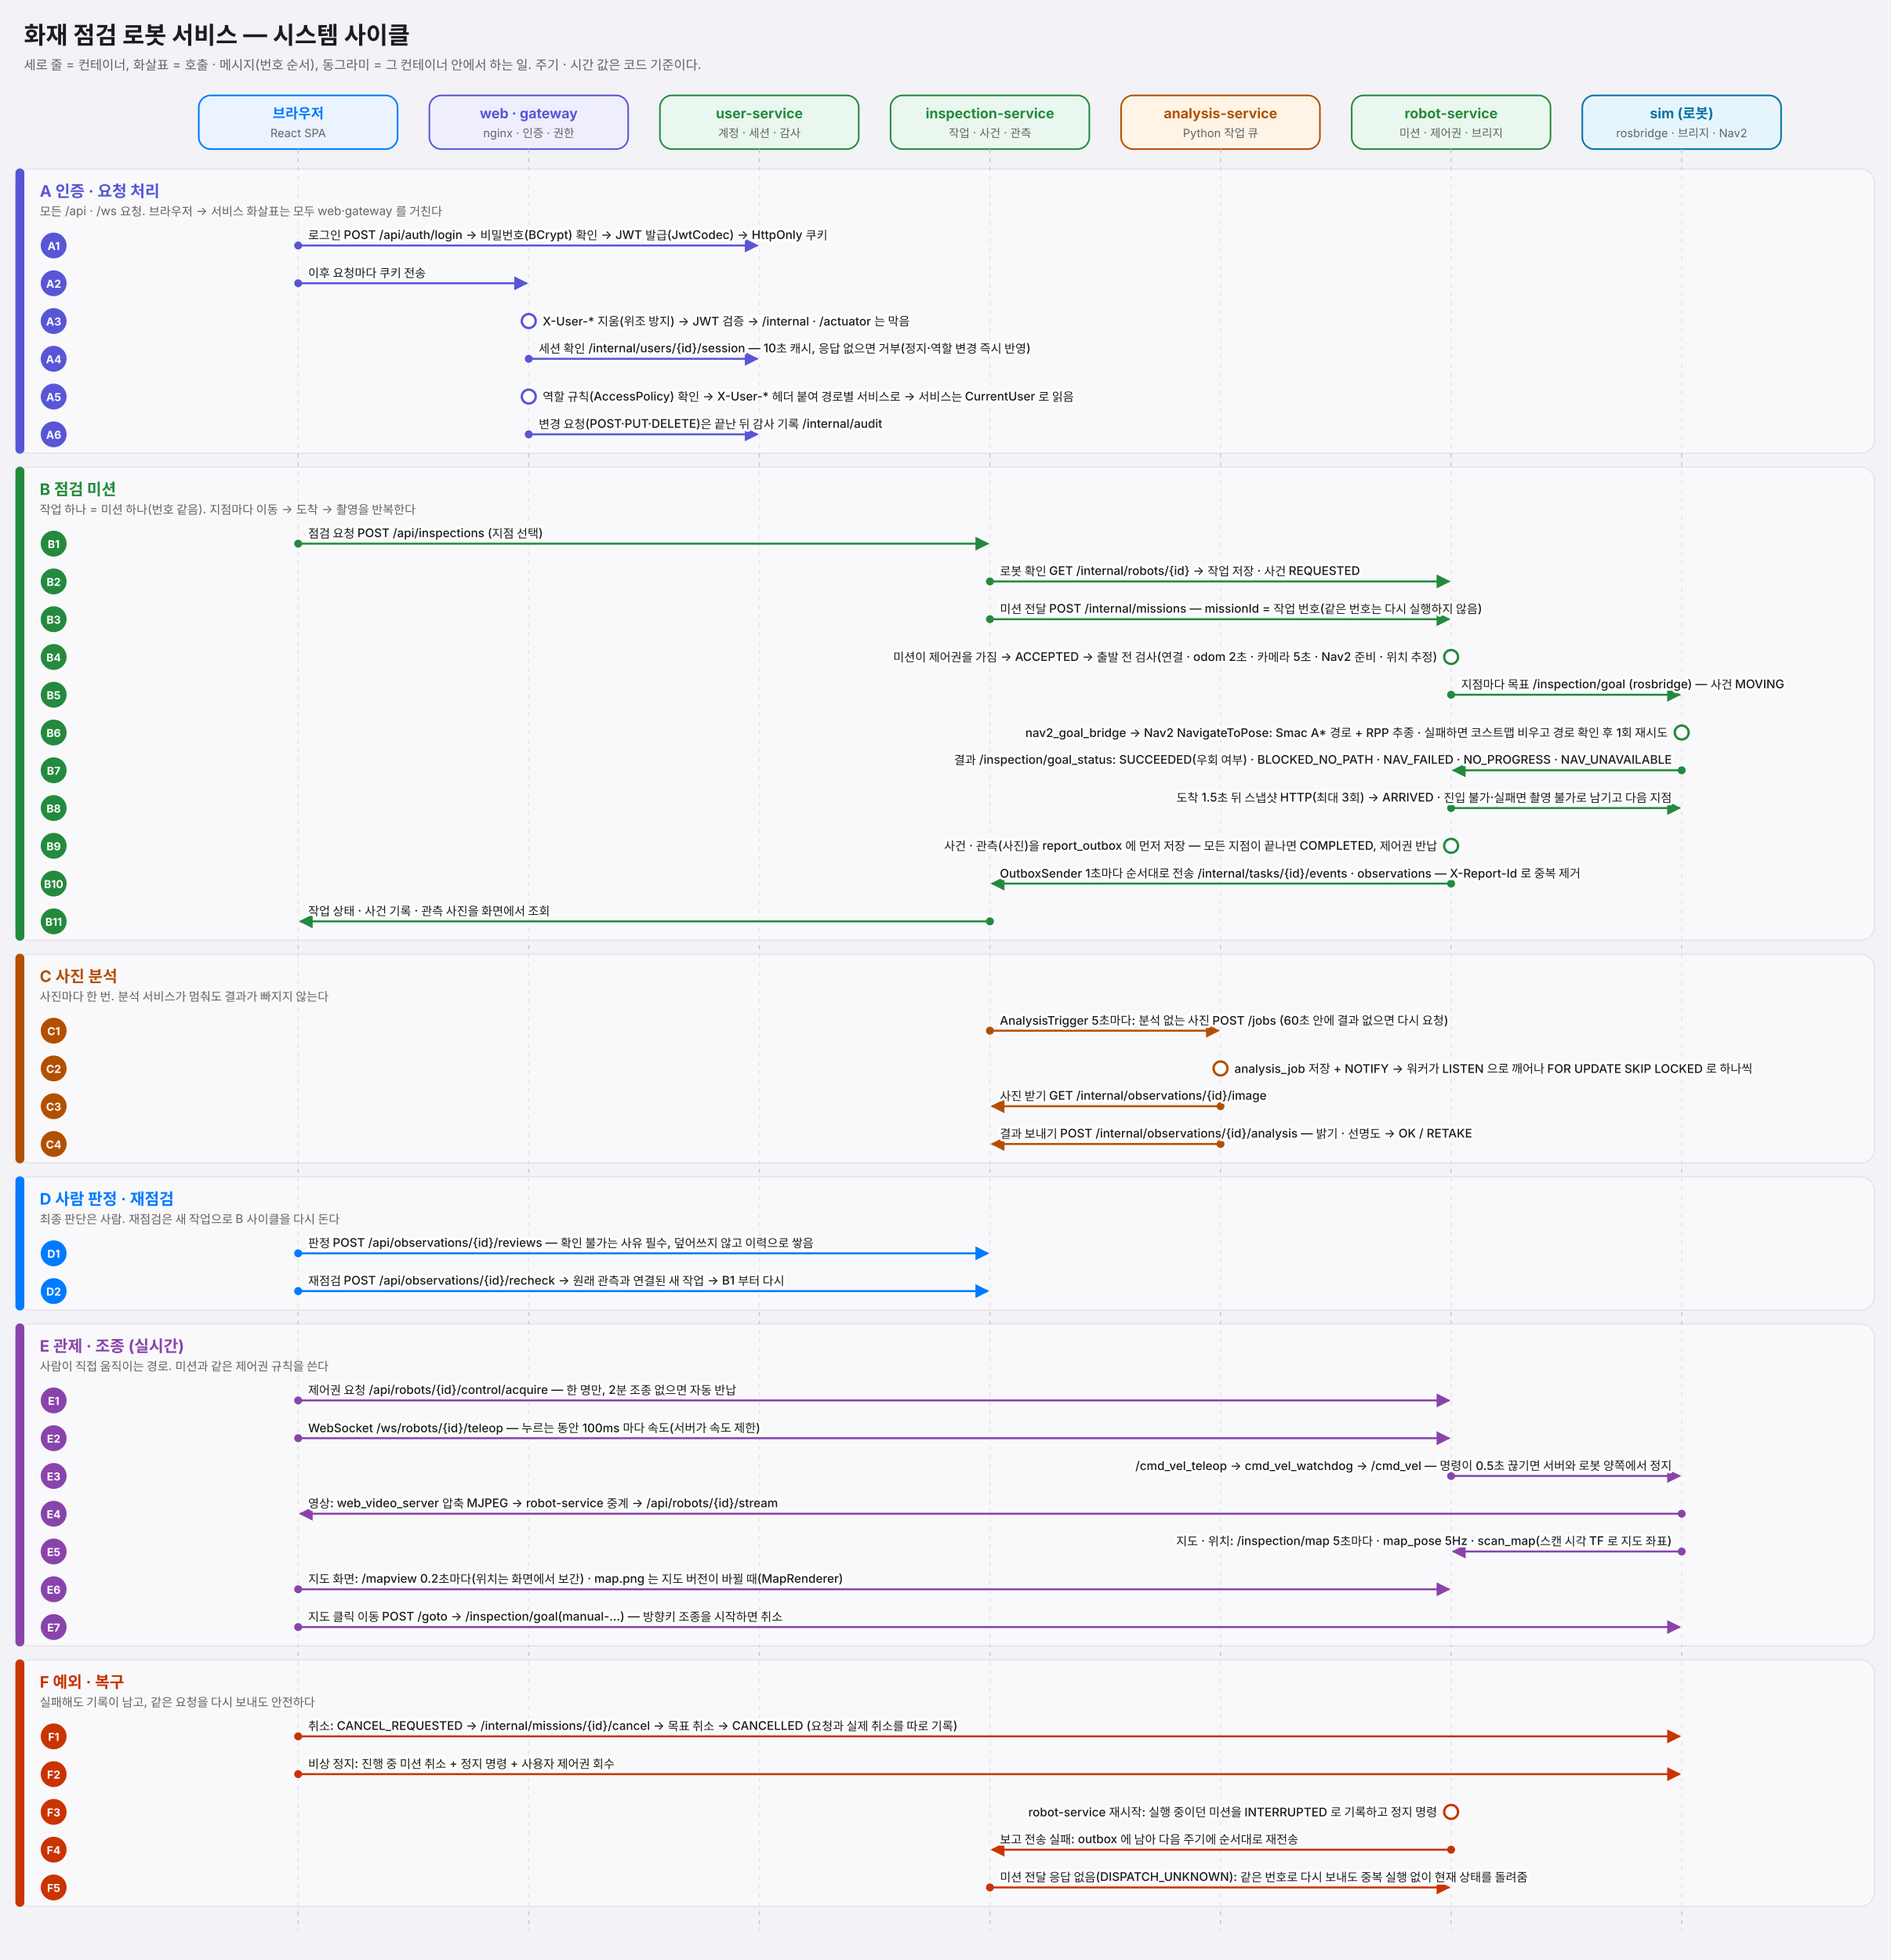
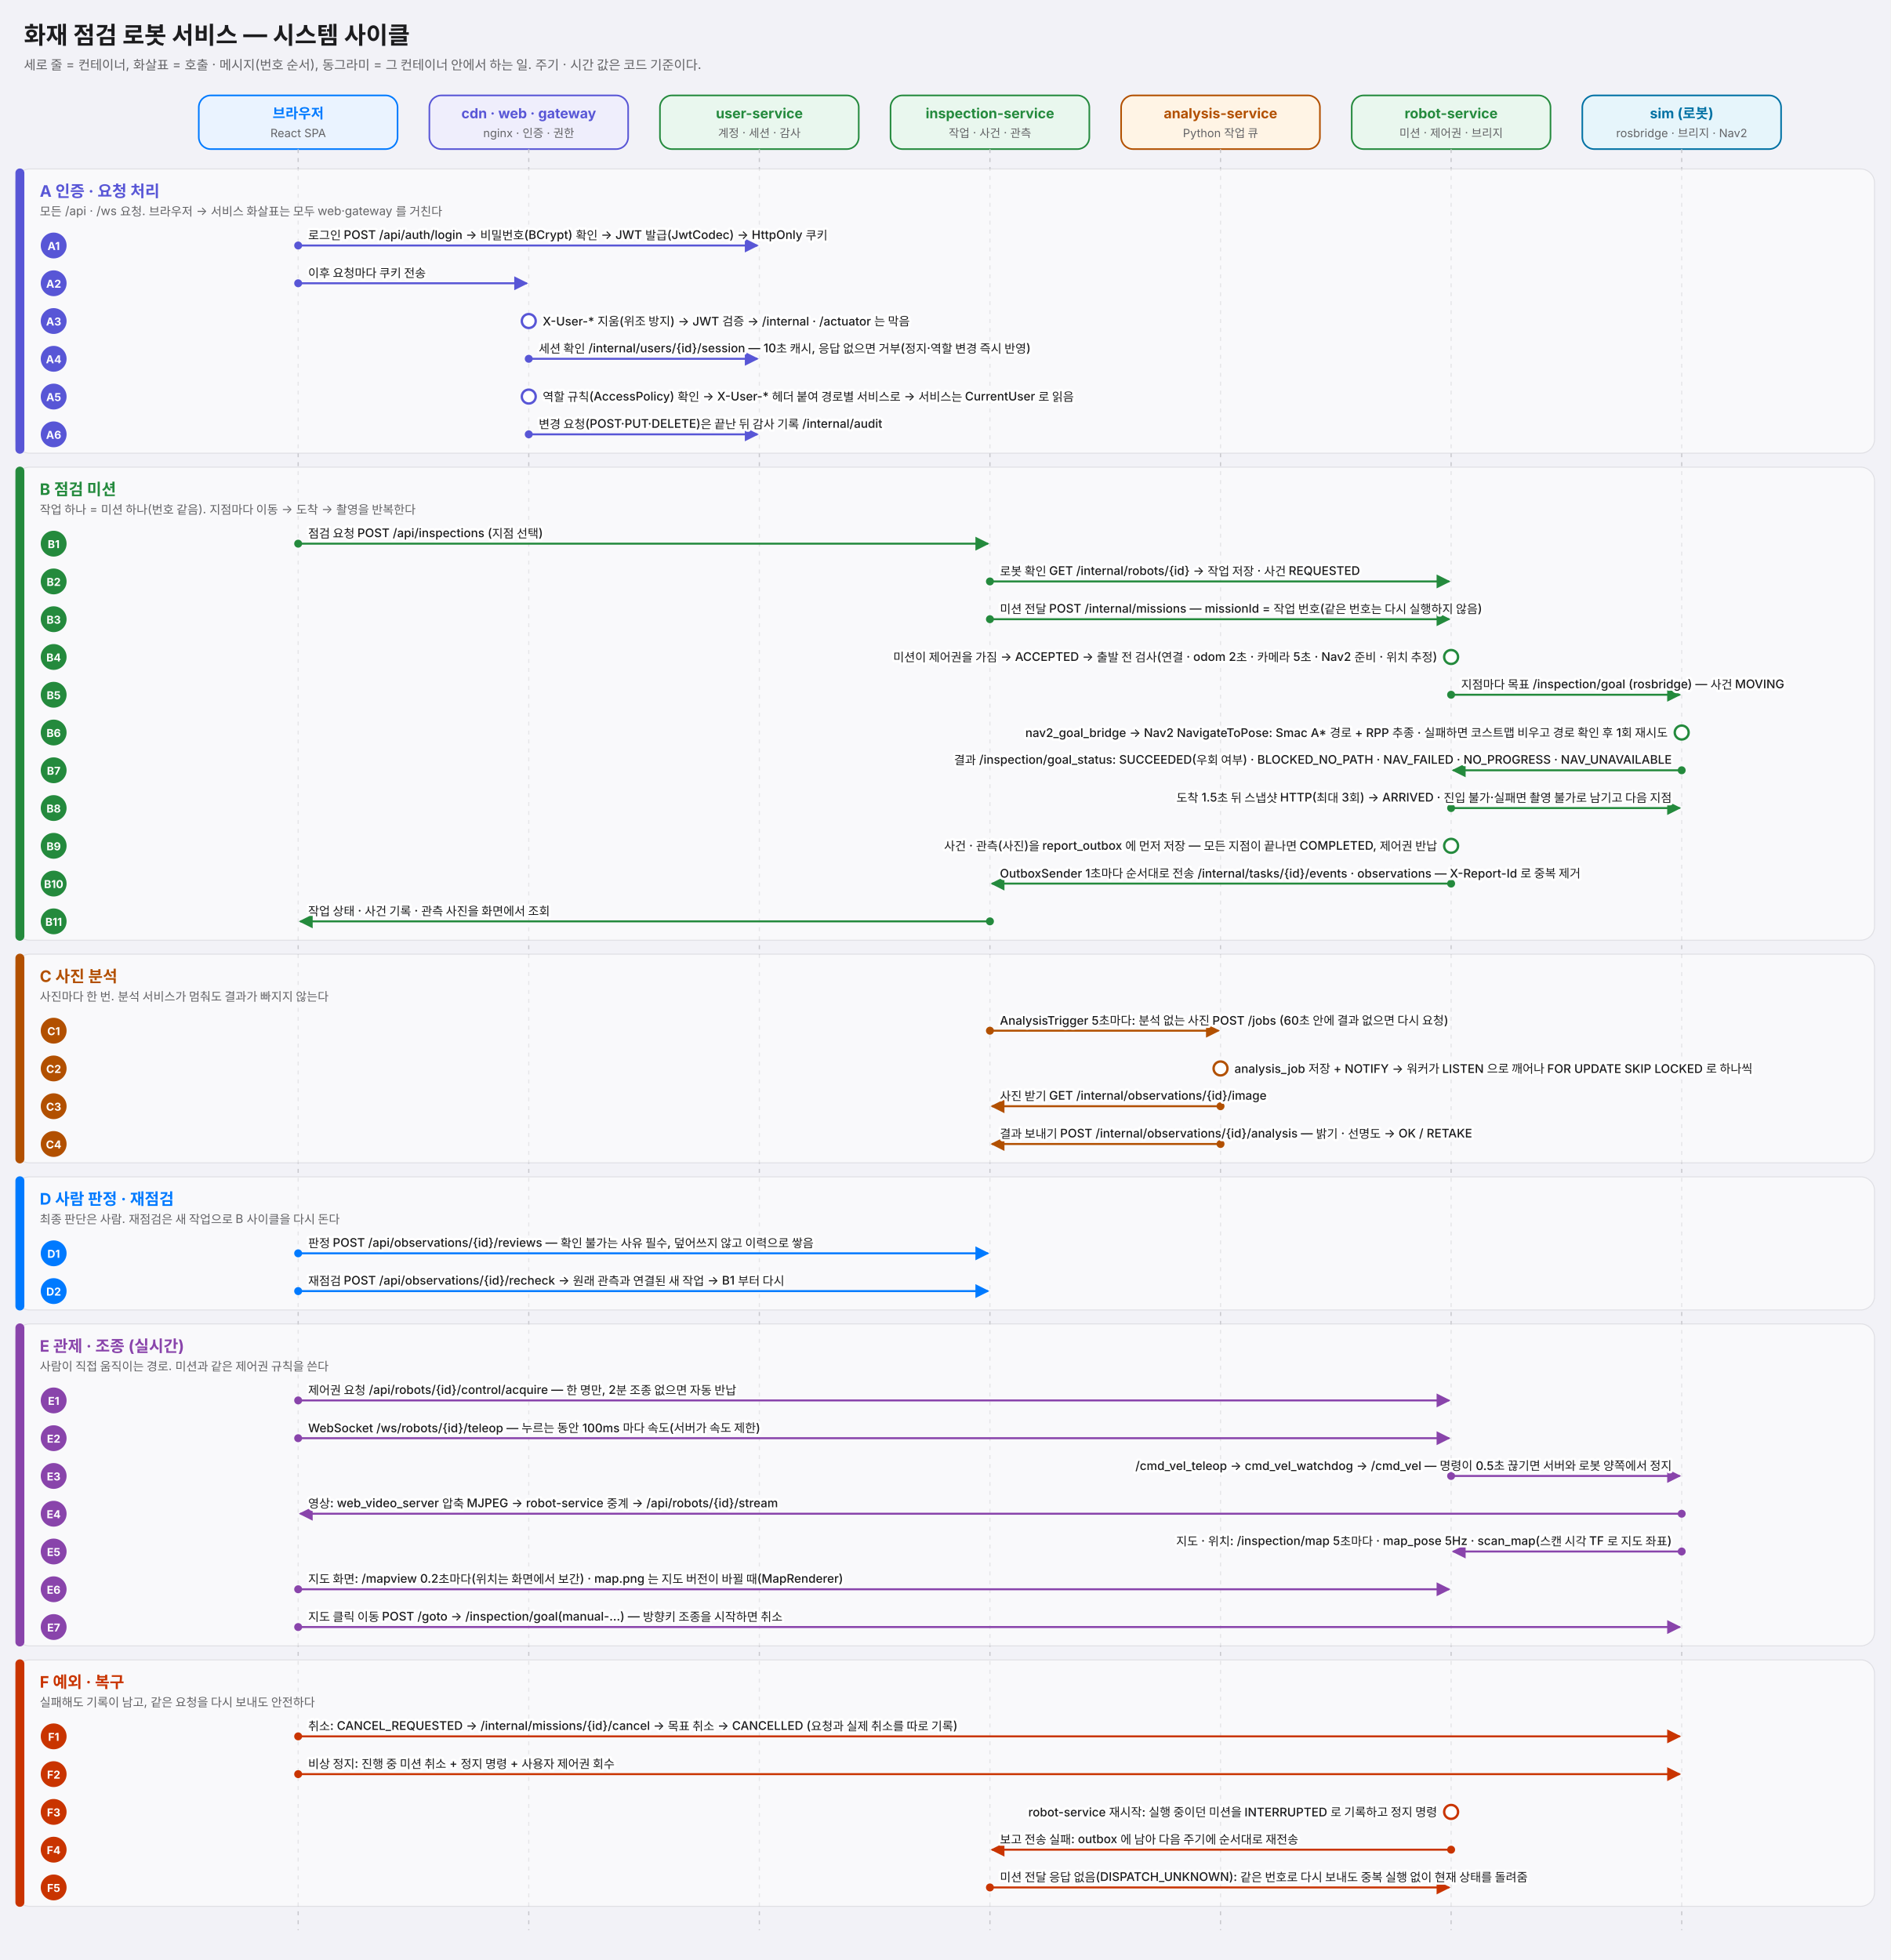
<svg xmlns="http://www.w3.org/2000/svg" width="1902" height="1972" viewBox="0 0 1902 1972" font-family="-apple-system, 'Apple SD Gothic Neo', 'Noto Sans KR', 'Malgun Gothic', sans-serif">
  <defs>
    <marker id="a007aff" viewBox="0 0 10 10" refX="9" refY="5" markerWidth="7" markerHeight="7" orient="auto-start-reverse">
      <path d="M0,0 L10,5 L0,10 z" fill="#007aff" />
    </marker>
    <marker id="a248a3d" viewBox="0 0 10 10" refX="9" refY="5" markerWidth="7" markerHeight="7" orient="auto-start-reverse">
      <path d="M0,0 L10,5 L0,10 z" fill="#248a3d" />
    </marker>
    <marker id="a5856d6" viewBox="0 0 10 10" refX="9" refY="5" markerWidth="7" markerHeight="7" orient="auto-start-reverse">
      <path d="M0,0 L10,5 L0,10 z" fill="#5856d6" />
    </marker>
    <marker id="a8944ab" viewBox="0 0 10 10" refX="9" refY="5" markerWidth="7" markerHeight="7" orient="auto-start-reverse">
      <path d="M0,0 L10,5 L0,10 z" fill="#8944ab" />
    </marker>
    <marker id="ab25000" viewBox="0 0 10 10" refX="9" refY="5" markerWidth="7" markerHeight="7" orient="auto-start-reverse">
      <path d="M0,0 L10,5 L0,10 z" fill="#b25000" />
    </marker>
    <marker id="ac93400" viewBox="0 0 10 10" refX="9" refY="5" markerWidth="7" markerHeight="7" orient="auto-start-reverse">
      <path d="M0,0 L10,5 L0,10 z" fill="#c93400" />
    </marker>
  </defs>
  <rect width="1902" height="1972" fill="#f2f2f7" />
  <text x="24.0" y="44.0" font-size="24" font-weight="700" fill="#1c1c1e" text-anchor="start">화재 점검 로봇 서비스 — 시스템 사이클</text>
  <text x="24.0" y="70.0" font-size="13" font-weight="400" fill="#636366" text-anchor="start">세로 줄 = 컨테이너, 화살표 = 호출 · 메시지(번호 순서), 동그라미 = 그 컨테이너 안에서 하는 일. 주기 · 시간 값은 코드 기준이다.</text>
  <rect x="200.0" y="96.0" width="200.0" height="54.0" rx="12" fill="#eaf3ff" stroke="#007aff" stroke-width="1.6" />
  <text x="300.0" y="119.0" font-size="14" font-weight="700" fill="#007aff" text-anchor="middle">브라우저</text>
  <text x="300.0" y="138.0" font-size="11.5" font-weight="400" fill="#636366" text-anchor="middle">React SPA</text>
  <line x1="300" y1="150" x2="300" y2="1942" stroke="#c7c7cc" stroke-width="1.2" stroke-dasharray="4 5" />
  <rect x="432.0" y="96.0" width="200.0" height="54.0" rx="12" fill="#efeefc" stroke="#5856d6" stroke-width="1.6" />
-   <text x="532.0" y="119.0" font-size="14" font-weight="700" fill="#5856d6" text-anchor="middle">web · gateway</text>
+   <text x="532.0" y="119.0" font-size="14" font-weight="700" fill="#5856d6" text-anchor="middle">cdn · web · gateway</text>
  <text x="532.0" y="138.0" font-size="11.5" font-weight="400" fill="#636366" text-anchor="middle">nginx · 인증 · 권한</text>
  <line x1="532" y1="150" x2="532" y2="1942" stroke="#c7c7cc" stroke-width="1.2" stroke-dasharray="4 5" />
  <rect x="664.0" y="96.0" width="200.0" height="54.0" rx="12" fill="#e9f7ee" stroke="#248a3d" stroke-width="1.6" />
  <text x="764.0" y="119.0" font-size="14" font-weight="700" fill="#248a3d" text-anchor="middle">user-service</text>
  <text x="764.0" y="138.0" font-size="11.5" font-weight="400" fill="#636366" text-anchor="middle">계정 · 세션 · 감사</text>
  <line x1="764" y1="150" x2="764" y2="1942" stroke="#c7c7cc" stroke-width="1.2" stroke-dasharray="4 5" />
  <rect x="896.0" y="96.0" width="200.0" height="54.0" rx="12" fill="#e9f7ee" stroke="#248a3d" stroke-width="1.6" />
  <text x="996.0" y="119.0" font-size="14" font-weight="700" fill="#248a3d" text-anchor="middle">inspection-service</text>
  <text x="996.0" y="138.0" font-size="11.5" font-weight="400" fill="#636366" text-anchor="middle">작업 · 사건 · 관측</text>
  <line x1="996" y1="150" x2="996" y2="1942" stroke="#c7c7cc" stroke-width="1.2" stroke-dasharray="4 5" />
  <rect x="1128.0" y="96.0" width="200.0" height="54.0" rx="12" fill="#fff4e5" stroke="#b25000" stroke-width="1.6" />
  <text x="1228.0" y="119.0" font-size="14" font-weight="700" fill="#b25000" text-anchor="middle">analysis-service</text>
  <text x="1228.0" y="138.0" font-size="11.5" font-weight="400" fill="#636366" text-anchor="middle">Python 작업 큐</text>
  <line x1="1228" y1="150" x2="1228" y2="1942" stroke="#c7c7cc" stroke-width="1.2" stroke-dasharray="4 5" />
  <rect x="1360.0" y="96.0" width="200.0" height="54.0" rx="12" fill="#e9f7ee" stroke="#248a3d" stroke-width="1.6" />
  <text x="1460.0" y="119.0" font-size="14" font-weight="700" fill="#248a3d" text-anchor="middle">robot-service</text>
  <text x="1460.0" y="138.0" font-size="11.5" font-weight="400" fill="#636366" text-anchor="middle">미션 · 제어권 · 브리지</text>
  <line x1="1460" y1="150" x2="1460" y2="1942" stroke="#c7c7cc" stroke-width="1.2" stroke-dasharray="4 5" />
  <rect x="1592.0" y="96.0" width="200.0" height="54.0" rx="12" fill="#e6f5fb" stroke="#0071a4" stroke-width="1.6" />
  <text x="1692.0" y="119.0" font-size="14" font-weight="700" fill="#0071a4" text-anchor="middle">sim (로봇)</text>
  <text x="1692.0" y="138.0" font-size="11.5" font-weight="400" fill="#636366" text-anchor="middle">rosbridge · 브리지 · Nav2</text>
  <line x1="1692" y1="150" x2="1692" y2="1942" stroke="#c7c7cc" stroke-width="1.2" stroke-dasharray="4 5" />
  <rect x="16.0" y="170.0" width="1870.0" height="286.0" rx="14" fill="#ffffff" stroke="#d1d1d6" stroke-width="1" opacity="0.55" />
  <rect x="16.0" y="170.0" width="8.0" height="286.0" rx="4" fill="#5856d6" stroke="#5856d6" stroke-width="1.0" />
  <text x="40.0" y="198.0" font-size="16" font-weight="700" fill="#5856d6" text-anchor="start">A  인증 · 요청 처리</text>
  <text x="40.0" y="217.0" font-size="12" font-weight="400" fill="#636366" text-anchor="start">모든 /api · /ws 요청. 브라우저 → 서비스 화살표는 모두 web·gateway 를 거친다</text>
  <circle cx="54" cy="247.0" r="13" fill="#5856d6" />
  <text x="54.0" y="251.5" font-size="11" font-weight="700" fill="#ffffff" text-anchor="middle">A1</text>
  <circle cx="54" cy="285.0" r="13" fill="#5856d6" />
  <text x="54.0" y="289.5" font-size="11" font-weight="700" fill="#ffffff" text-anchor="middle">A2</text>
  <circle cx="54" cy="323.0" r="13" fill="#5856d6" />
  <text x="54.0" y="327.5" font-size="11" font-weight="700" fill="#ffffff" text-anchor="middle">A3</text>
  <circle cx="54" cy="361.0" r="13" fill="#5856d6" />
  <text x="54.0" y="365.5" font-size="11" font-weight="700" fill="#ffffff" text-anchor="middle">A4</text>
  <circle cx="54" cy="399.0" r="13" fill="#5856d6" />
  <text x="54.0" y="403.5" font-size="11" font-weight="700" fill="#ffffff" text-anchor="middle">A5</text>
  <circle cx="54" cy="437.0" r="13" fill="#5856d6" />
  <text x="54.0" y="441.5" font-size="11" font-weight="700" fill="#ffffff" text-anchor="middle">A6</text>
  <rect x="16.0" y="470.0" width="1870.0" height="476.0" rx="14" fill="#ffffff" stroke="#d1d1d6" stroke-width="1" opacity="0.55" />
  <rect x="16.0" y="470.0" width="8.0" height="476.0" rx="4" fill="#248a3d" stroke="#248a3d" stroke-width="1.0" />
  <text x="40.0" y="498.0" font-size="16" font-weight="700" fill="#248a3d" text-anchor="start">B  점검 미션</text>
  <text x="40.0" y="517.0" font-size="12" font-weight="400" fill="#636366" text-anchor="start">작업 하나 = 미션 하나(번호 같음). 지점마다 이동 → 도착 → 촬영을 반복한다</text>
  <circle cx="54" cy="547.0" r="13" fill="#248a3d" />
  <text x="54.0" y="551.5" font-size="11" font-weight="700" fill="#ffffff" text-anchor="middle">B1</text>
  <circle cx="54" cy="585.0" r="13" fill="#248a3d" />
  <text x="54.0" y="589.5" font-size="11" font-weight="700" fill="#ffffff" text-anchor="middle">B2</text>
  <circle cx="54" cy="623.0" r="13" fill="#248a3d" />
  <text x="54.0" y="627.5" font-size="11" font-weight="700" fill="#ffffff" text-anchor="middle">B3</text>
  <circle cx="54" cy="661.0" r="13" fill="#248a3d" />
  <text x="54.0" y="665.5" font-size="11" font-weight="700" fill="#ffffff" text-anchor="middle">B4</text>
  <circle cx="54" cy="699.0" r="13" fill="#248a3d" />
  <text x="54.0" y="703.5" font-size="11" font-weight="700" fill="#ffffff" text-anchor="middle">B5</text>
  <circle cx="54" cy="737.0" r="13" fill="#248a3d" />
  <text x="54.0" y="741.5" font-size="11" font-weight="700" fill="#ffffff" text-anchor="middle">B6</text>
  <circle cx="54" cy="775.0" r="13" fill="#248a3d" />
  <text x="54.0" y="779.5" font-size="11" font-weight="700" fill="#ffffff" text-anchor="middle">B7</text>
  <circle cx="54" cy="813.0" r="13" fill="#248a3d" />
  <text x="54.0" y="817.5" font-size="11" font-weight="700" fill="#ffffff" text-anchor="middle">B8</text>
  <circle cx="54" cy="851.0" r="13" fill="#248a3d" />
  <text x="54.0" y="855.5" font-size="11" font-weight="700" fill="#ffffff" text-anchor="middle">B9</text>
  <circle cx="54" cy="889.0" r="13" fill="#248a3d" />
  <text x="54.0" y="893.5" font-size="11" font-weight="700" fill="#ffffff" text-anchor="middle">B10</text>
  <circle cx="54" cy="927.0" r="13" fill="#248a3d" />
  <text x="54.0" y="931.5" font-size="11" font-weight="700" fill="#ffffff" text-anchor="middle">B11</text>
  <rect x="16.0" y="960.0" width="1870.0" height="210.0" rx="14" fill="#ffffff" stroke="#d1d1d6" stroke-width="1" opacity="0.55" />
  <rect x="16.0" y="960.0" width="8.0" height="210.0" rx="4" fill="#b25000" stroke="#b25000" stroke-width="1.0" />
  <text x="40.0" y="988.0" font-size="16" font-weight="700" fill="#b25000" text-anchor="start">C  사진 분석</text>
  <text x="40.0" y="1007.0" font-size="12" font-weight="400" fill="#636366" text-anchor="start">사진마다 한 번. 분석 서비스가 멈춰도 결과가 빠지지 않는다</text>
  <circle cx="54" cy="1037.0" r="13" fill="#b25000" />
  <text x="54.0" y="1041.5" font-size="11" font-weight="700" fill="#ffffff" text-anchor="middle">C1</text>
  <circle cx="54" cy="1075.0" r="13" fill="#b25000" />
  <text x="54.0" y="1079.5" font-size="11" font-weight="700" fill="#ffffff" text-anchor="middle">C2</text>
  <circle cx="54" cy="1113.0" r="13" fill="#b25000" />
  <text x="54.0" y="1117.5" font-size="11" font-weight="700" fill="#ffffff" text-anchor="middle">C3</text>
  <circle cx="54" cy="1151.0" r="13" fill="#b25000" />
  <text x="54.0" y="1155.5" font-size="11" font-weight="700" fill="#ffffff" text-anchor="middle">C4</text>
  <rect x="16.0" y="1184.0" width="1870.0" height="134.0" rx="14" fill="#ffffff" stroke="#d1d1d6" stroke-width="1" opacity="0.55" />
  <rect x="16.0" y="1184.0" width="8.0" height="134.0" rx="4" fill="#007aff" stroke="#007aff" stroke-width="1.0" />
  <text x="40.0" y="1212.0" font-size="16" font-weight="700" fill="#007aff" text-anchor="start">D  사람 판정 · 재점검</text>
  <text x="40.0" y="1231.0" font-size="12" font-weight="400" fill="#636366" text-anchor="start">최종 판단은 사람. 재점검은 새 작업으로 B 사이클을 다시 돈다</text>
  <circle cx="54" cy="1261.0" r="13" fill="#007aff" />
  <text x="54.0" y="1265.5" font-size="11" font-weight="700" fill="#ffffff" text-anchor="middle">D1</text>
  <circle cx="54" cy="1299.0" r="13" fill="#007aff" />
  <text x="54.0" y="1303.5" font-size="11" font-weight="700" fill="#ffffff" text-anchor="middle">D2</text>
  <rect x="16.0" y="1332.0" width="1870.0" height="324.0" rx="14" fill="#ffffff" stroke="#d1d1d6" stroke-width="1" opacity="0.55" />
  <rect x="16.0" y="1332.0" width="8.0" height="324.0" rx="4" fill="#8944ab" stroke="#8944ab" stroke-width="1.0" />
  <text x="40.0" y="1360.0" font-size="16" font-weight="700" fill="#8944ab" text-anchor="start">E  관제 · 조종 (실시간)</text>
  <text x="40.0" y="1379.0" font-size="12" font-weight="400" fill="#636366" text-anchor="start">사람이 직접 움직이는 경로. 미션과 같은 제어권 규칙을 쓴다</text>
  <circle cx="54" cy="1409.0" r="13" fill="#8944ab" />
  <text x="54.0" y="1413.5" font-size="11" font-weight="700" fill="#ffffff" text-anchor="middle">E1</text>
  <circle cx="54" cy="1447.0" r="13" fill="#8944ab" />
  <text x="54.0" y="1451.5" font-size="11" font-weight="700" fill="#ffffff" text-anchor="middle">E2</text>
  <circle cx="54" cy="1485.0" r="13" fill="#8944ab" />
  <text x="54.0" y="1489.5" font-size="11" font-weight="700" fill="#ffffff" text-anchor="middle">E3</text>
  <circle cx="54" cy="1523.0" r="13" fill="#8944ab" />
  <text x="54.0" y="1527.5" font-size="11" font-weight="700" fill="#ffffff" text-anchor="middle">E4</text>
  <circle cx="54" cy="1561.0" r="13" fill="#8944ab" />
  <text x="54.0" y="1565.5" font-size="11" font-weight="700" fill="#ffffff" text-anchor="middle">E5</text>
  <circle cx="54" cy="1599.0" r="13" fill="#8944ab" />
  <text x="54.0" y="1603.5" font-size="11" font-weight="700" fill="#ffffff" text-anchor="middle">E6</text>
  <circle cx="54" cy="1637.0" r="13" fill="#8944ab" />
  <text x="54.0" y="1641.5" font-size="11" font-weight="700" fill="#ffffff" text-anchor="middle">E7</text>
  <rect x="16.0" y="1670.0" width="1870.0" height="248.0" rx="14" fill="#ffffff" stroke="#d1d1d6" stroke-width="1" opacity="0.55" />
  <rect x="16.0" y="1670.0" width="8.0" height="248.0" rx="4" fill="#c93400" stroke="#c93400" stroke-width="1.0" />
  <text x="40.0" y="1698.0" font-size="16" font-weight="700" fill="#c93400" text-anchor="start">F  예외 · 복구</text>
  <text x="40.0" y="1717.0" font-size="12" font-weight="400" fill="#636366" text-anchor="start">실패해도 기록이 남고, 같은 요청을 다시 보내도 안전하다</text>
  <circle cx="54" cy="1747.0" r="13" fill="#c93400" />
  <text x="54.0" y="1751.5" font-size="11" font-weight="700" fill="#ffffff" text-anchor="middle">F1</text>
  <circle cx="54" cy="1785.0" r="13" fill="#c93400" />
  <text x="54.0" y="1789.5" font-size="11" font-weight="700" fill="#ffffff" text-anchor="middle">F2</text>
  <circle cx="54" cy="1823.0" r="13" fill="#c93400" />
  <text x="54.0" y="1827.5" font-size="11" font-weight="700" fill="#ffffff" text-anchor="middle">F3</text>
  <circle cx="54" cy="1861.0" r="13" fill="#c93400" />
  <text x="54.0" y="1865.5" font-size="11" font-weight="700" fill="#ffffff" text-anchor="middle">F4</text>
  <circle cx="54" cy="1899.0" r="13" fill="#c93400" />
  <text x="54.0" y="1903.5" font-size="11" font-weight="700" fill="#ffffff" text-anchor="middle">F5</text>
  <circle cx="300" cy="247.0" r="4" fill="#5856d6" />
  <path d="M300.0 247.0 L762.0 247.0" fill="none" stroke="#5856d6" stroke-width="2" marker-end="url(#a5856d6)" />
  <text x="310.0" y="241.0" font-size="12" font-weight="500" fill="#1c1c1e" text-anchor="start" paint-order="stroke" stroke="#ffffff" stroke-width="5" stroke-linejoin="round">로그인 POST /api/auth/login → 비밀번호(BCrypt) 확인 → JWT 발급(JwtCodec) → HttpOnly 쿠키</text>
  <circle cx="300" cy="285.0" r="4" fill="#5856d6" />
  <path d="M300.0 285.0 L530.0 285.0" fill="none" stroke="#5856d6" stroke-width="2" marker-end="url(#a5856d6)" />
  <text x="310.0" y="279.0" font-size="12" font-weight="500" fill="#1c1c1e" text-anchor="start" paint-order="stroke" stroke="#ffffff" stroke-width="5" stroke-linejoin="round">이후 요청마다 쿠키 전송</text>
  <circle cx="532" cy="323.0" r="7" fill="#ffffff" stroke="#5856d6" stroke-width="2.4" />
  <text x="546.0" y="327.5" font-size="12" font-weight="500" fill="#1c1c1e" text-anchor="start" paint-order="stroke" stroke="#ffffff" stroke-width="5" stroke-linejoin="round">X-User-* 지움(위조 방지) → JWT 검증 → /internal · /actuator 는 막음</text>
  <circle cx="532" cy="361.0" r="4" fill="#5856d6" />
  <path d="M532.0 361.0 L762.0 361.0" fill="none" stroke="#5856d6" stroke-width="2" marker-end="url(#a5856d6)" />
  <text x="542.0" y="355.0" font-size="12" font-weight="500" fill="#1c1c1e" text-anchor="start" paint-order="stroke" stroke="#ffffff" stroke-width="5" stroke-linejoin="round">세션 확인 /internal/users/{id}/session — 10초 캐시, 응답 없으면 거부(정지·역할 변경 즉시 반영)</text>
  <circle cx="532" cy="399.0" r="7" fill="#ffffff" stroke="#5856d6" stroke-width="2.4" />
  <text x="546.0" y="403.5" font-size="12" font-weight="500" fill="#1c1c1e" text-anchor="start" paint-order="stroke" stroke="#ffffff" stroke-width="5" stroke-linejoin="round">역할 규칙(AccessPolicy) 확인 → X-User-* 헤더 붙여 경로별 서비스로 → 서비스는 CurrentUser 로 읽음</text>
  <circle cx="532" cy="437.0" r="4" fill="#5856d6" />
  <path d="M532.0 437.0 L762.0 437.0" fill="none" stroke="#5856d6" stroke-width="2" marker-end="url(#a5856d6)" />
  <text x="542.0" y="431.0" font-size="12" font-weight="500" fill="#1c1c1e" text-anchor="start" paint-order="stroke" stroke="#ffffff" stroke-width="5" stroke-linejoin="round">변경 요청(POST·PUT·DELETE)은 끝난 뒤 감사 기록 /internal/audit</text>
  <circle cx="300" cy="547.0" r="4" fill="#248a3d" />
  <path d="M300.0 547.0 L994.0 547.0" fill="none" stroke="#248a3d" stroke-width="2" marker-end="url(#a248a3d)" />
  <text x="310.0" y="541.0" font-size="12" font-weight="500" fill="#1c1c1e" text-anchor="start" paint-order="stroke" stroke="#ffffff" stroke-width="5" stroke-linejoin="round">점검 요청 POST /api/inspections (지점 선택)</text>
  <circle cx="996" cy="585.0" r="4" fill="#248a3d" />
  <path d="M996.0 585.0 L1458.0 585.0" fill="none" stroke="#248a3d" stroke-width="2" marker-end="url(#a248a3d)" />
  <text x="1006.0" y="579.0" font-size="12" font-weight="500" fill="#1c1c1e" text-anchor="start" paint-order="stroke" stroke="#ffffff" stroke-width="5" stroke-linejoin="round">로봇 확인 GET /internal/robots/{id} → 작업 저장 · 사건 REQUESTED</text>
  <circle cx="996" cy="623.0" r="4" fill="#248a3d" />
  <path d="M996.0 623.0 L1458.0 623.0" fill="none" stroke="#248a3d" stroke-width="2" marker-end="url(#a248a3d)" />
  <text x="1006.0" y="617.0" font-size="12" font-weight="500" fill="#1c1c1e" text-anchor="start" paint-order="stroke" stroke="#ffffff" stroke-width="5" stroke-linejoin="round">미션 전달 POST /internal/missions — missionId = 작업 번호(같은 번호는 다시 실행하지 않음)</text>
  <circle cx="1460" cy="661.0" r="7" fill="#ffffff" stroke="#248a3d" stroke-width="2.4" />
  <text x="1446.0" y="665.5" font-size="12" font-weight="500" fill="#1c1c1e" text-anchor="end" paint-order="stroke" stroke="#ffffff" stroke-width="5" stroke-linejoin="round">미션이 제어권을 가짐 → ACCEPTED → 출발 전 검사(연결 · odom 2초 · 카메라 5초 · Nav2 준비 · 위치 추정)</text>
  <circle cx="1460" cy="699.0" r="4" fill="#248a3d" />
  <path d="M1460.0 699.0 L1690.0 699.0" fill="none" stroke="#248a3d" stroke-width="2" marker-end="url(#a248a3d)" />
  <text x="1470.0" y="693.0" font-size="12" font-weight="500" fill="#1c1c1e" text-anchor="start" paint-order="stroke" stroke="#ffffff" stroke-width="5" stroke-linejoin="round">지점마다 목표 /inspection/goal (rosbridge) — 사건 MOVING</text>
  <circle cx="1692" cy="737.0" r="7" fill="#ffffff" stroke="#248a3d" stroke-width="2.4" />
  <text x="1678.0" y="741.5" font-size="12" font-weight="500" fill="#1c1c1e" text-anchor="end" paint-order="stroke" stroke="#ffffff" stroke-width="5" stroke-linejoin="round">nav2_goal_bridge → Nav2 NavigateToPose: Smac A* 경로 + RPP 추종 · 실패하면 코스트맵 비우고 경로 확인 후 1회 재시도</text>
  <circle cx="1692" cy="775.0" r="4" fill="#248a3d" />
  <path d="M1692.0 775.0 L1462.0 775.0" fill="none" stroke="#248a3d" stroke-width="2" marker-end="url(#a248a3d)" />
  <text x="1682.0" y="769.0" font-size="12" font-weight="500" fill="#1c1c1e" text-anchor="end" paint-order="stroke" stroke="#ffffff" stroke-width="5" stroke-linejoin="round">결과 /inspection/goal_status: SUCCEEDED(우회 여부) · BLOCKED_NO_PATH · NAV_FAILED · NO_PROGRESS · NAV_UNAVAILABLE</text>
  <circle cx="1460" cy="813.0" r="4" fill="#248a3d" />
  <path d="M1460.0 813.0 L1690.0 813.0" fill="none" stroke="#248a3d" stroke-width="2" marker-end="url(#a248a3d)" />
  <text x="1682.0" y="807.0" font-size="12" font-weight="500" fill="#1c1c1e" text-anchor="end" paint-order="stroke" stroke="#ffffff" stroke-width="5" stroke-linejoin="round">도착 1.5초 뒤 스냅샷 HTTP(최대 3회) → ARRIVED · 진입 불가·실패면 촬영 불가로 남기고 다음 지점</text>
  <circle cx="1460" cy="851.0" r="7" fill="#ffffff" stroke="#248a3d" stroke-width="2.4" />
  <text x="1446.0" y="855.5" font-size="12" font-weight="500" fill="#1c1c1e" text-anchor="end" paint-order="stroke" stroke="#ffffff" stroke-width="5" stroke-linejoin="round">사건 · 관측(사진)을 report_outbox 에 먼저 저장 — 모든 지점이 끝나면 COMPLETED, 제어권 반납</text>
  <circle cx="1460" cy="889.0" r="4" fill="#248a3d" />
  <path d="M1460.0 889.0 L998.0 889.0" fill="none" stroke="#248a3d" stroke-width="2" marker-end="url(#a248a3d)" />
  <text x="1006.0" y="883.0" font-size="12" font-weight="500" fill="#1c1c1e" text-anchor="start" paint-order="stroke" stroke="#ffffff" stroke-width="5" stroke-linejoin="round">OutboxSender 1초마다 순서대로 전송 /internal/tasks/{id}/events · observations — X-Report-Id 로 중복 제거</text>
  <circle cx="996" cy="927.0" r="4" fill="#248a3d" />
  <path d="M996.0 927.0 L302.0 927.0" fill="none" stroke="#248a3d" stroke-width="2" marker-end="url(#a248a3d)" />
  <text x="310.0" y="921.0" font-size="12" font-weight="500" fill="#1c1c1e" text-anchor="start" paint-order="stroke" stroke="#ffffff" stroke-width="5" stroke-linejoin="round">작업 상태 · 사건 기록 · 관측 사진을 화면에서 조회</text>
  <circle cx="996" cy="1037.0" r="4" fill="#b25000" />
  <path d="M996.0 1037.0 L1226.0 1037.0" fill="none" stroke="#b25000" stroke-width="2" marker-end="url(#ab25000)" />
  <text x="1006.0" y="1031.0" font-size="12" font-weight="500" fill="#1c1c1e" text-anchor="start" paint-order="stroke" stroke="#ffffff" stroke-width="5" stroke-linejoin="round">AnalysisTrigger 5초마다: 분석 없는 사진 POST /jobs (60초 안에 결과 없으면 다시 요청)</text>
  <circle cx="1228" cy="1075.0" r="7" fill="#ffffff" stroke="#b25000" stroke-width="2.4" />
  <text x="1242.0" y="1079.5" font-size="12" font-weight="500" fill="#1c1c1e" text-anchor="start" paint-order="stroke" stroke="#ffffff" stroke-width="5" stroke-linejoin="round">analysis_job 저장 + NOTIFY → 워커가 LISTEN 으로 깨어나 FOR UPDATE SKIP LOCKED 로 하나씩</text>
  <circle cx="1228" cy="1113.0" r="4" fill="#b25000" />
  <path d="M1228.0 1113.0 L998.0 1113.0" fill="none" stroke="#b25000" stroke-width="2" marker-end="url(#ab25000)" />
  <text x="1006.0" y="1107.0" font-size="12" font-weight="500" fill="#1c1c1e" text-anchor="start" paint-order="stroke" stroke="#ffffff" stroke-width="5" stroke-linejoin="round">사진 받기 GET /internal/observations/{id}/image</text>
  <circle cx="1228" cy="1151.0" r="4" fill="#b25000" />
  <path d="M1228.0 1151.0 L998.0 1151.0" fill="none" stroke="#b25000" stroke-width="2" marker-end="url(#ab25000)" />
  <text x="1006.0" y="1145.0" font-size="12" font-weight="500" fill="#1c1c1e" text-anchor="start" paint-order="stroke" stroke="#ffffff" stroke-width="5" stroke-linejoin="round">결과 보내기 POST /internal/observations/{id}/analysis — 밝기 · 선명도 → OK / RETAKE</text>
  <circle cx="300" cy="1261.0" r="4" fill="#007aff" />
  <path d="M300.0 1261.0 L994.0 1261.0" fill="none" stroke="#007aff" stroke-width="2" marker-end="url(#a007aff)" />
  <text x="310.0" y="1255.0" font-size="12" font-weight="500" fill="#1c1c1e" text-anchor="start" paint-order="stroke" stroke="#ffffff" stroke-width="5" stroke-linejoin="round">판정 POST /api/observations/{id}/reviews — 확인 불가는 사유 필수, 덮어쓰지 않고 이력으로 쌓음</text>
  <circle cx="300" cy="1299.0" r="4" fill="#007aff" />
  <path d="M300.0 1299.0 L994.0 1299.0" fill="none" stroke="#007aff" stroke-width="2" marker-end="url(#a007aff)" />
  <text x="310.0" y="1293.0" font-size="12" font-weight="500" fill="#1c1c1e" text-anchor="start" paint-order="stroke" stroke="#ffffff" stroke-width="5" stroke-linejoin="round">재점검 POST /api/observations/{id}/recheck → 원래 관측과 연결된 새 작업 → B1 부터 다시</text>
  <circle cx="300" cy="1409.0" r="4" fill="#8944ab" />
  <path d="M300.0 1409.0 L1458.0 1409.0" fill="none" stroke="#8944ab" stroke-width="2" marker-end="url(#a8944ab)" />
  <text x="310.0" y="1403.0" font-size="12" font-weight="500" fill="#1c1c1e" text-anchor="start" paint-order="stroke" stroke="#ffffff" stroke-width="5" stroke-linejoin="round">제어권 요청 /api/robots/{id}/control/acquire — 한 명만, 2분 조종 없으면 자동 반납</text>
  <circle cx="300" cy="1447.0" r="4" fill="#8944ab" />
  <path d="M300.0 1447.0 L1458.0 1447.0" fill="none" stroke="#8944ab" stroke-width="2" marker-end="url(#a8944ab)" />
  <text x="310.0" y="1441.0" font-size="12" font-weight="500" fill="#1c1c1e" text-anchor="start" paint-order="stroke" stroke="#ffffff" stroke-width="5" stroke-linejoin="round">WebSocket /ws/robots/{id}/teleop — 누르는 동안 100ms 마다 속도(서버가 속도 제한)</text>
  <circle cx="1460" cy="1485.0" r="4" fill="#8944ab" />
  <path d="M1460.0 1485.0 L1690.0 1485.0" fill="none" stroke="#8944ab" stroke-width="2" marker-end="url(#a8944ab)" />
  <text x="1682.0" y="1479.0" font-size="12" font-weight="500" fill="#1c1c1e" text-anchor="end" paint-order="stroke" stroke="#ffffff" stroke-width="5" stroke-linejoin="round">/cmd_vel_teleop → cmd_vel_watchdog → /cmd_vel — 명령이 0.5초 끊기면 서버와 로봇 양쪽에서 정지</text>
  <circle cx="1692" cy="1523.0" r="4" fill="#8944ab" />
  <path d="M1692.0 1523.0 L302.0 1523.0" fill="none" stroke="#8944ab" stroke-width="2" marker-end="url(#a8944ab)" />
  <text x="310.0" y="1517.0" font-size="12" font-weight="500" fill="#1c1c1e" text-anchor="start" paint-order="stroke" stroke="#ffffff" stroke-width="5" stroke-linejoin="round">영상: web_video_server 압축 MJPEG → robot-service 중계 → /api/robots/{id}/stream</text>
  <circle cx="1692" cy="1561.0" r="4" fill="#8944ab" />
  <path d="M1692.0 1561.0 L1462.0 1561.0" fill="none" stroke="#8944ab" stroke-width="2" marker-end="url(#a8944ab)" />
  <text x="1682.0" y="1555.0" font-size="12" font-weight="500" fill="#1c1c1e" text-anchor="end" paint-order="stroke" stroke="#ffffff" stroke-width="5" stroke-linejoin="round">지도 · 위치: /inspection/map 5초마다 · map_pose 5Hz · scan_map(스캔 시각 TF 로 지도 좌표)</text>
  <circle cx="300" cy="1599.0" r="4" fill="#8944ab" />
  <path d="M300.0 1599.0 L1458.0 1599.0" fill="none" stroke="#8944ab" stroke-width="2" marker-end="url(#a8944ab)" />
  <text x="310.0" y="1593.0" font-size="12" font-weight="500" fill="#1c1c1e" text-anchor="start" paint-order="stroke" stroke="#ffffff" stroke-width="5" stroke-linejoin="round">지도 화면: /mapview 0.2초마다(위치는 화면에서 보간) · map.png 는 지도 버전이 바뀔 때(MapRenderer)</text>
  <circle cx="300" cy="1637.0" r="4" fill="#8944ab" />
  <path d="M300.0 1637.0 L1690.0 1637.0" fill="none" stroke="#8944ab" stroke-width="2" marker-end="url(#a8944ab)" />
  <text x="310.0" y="1631.0" font-size="12" font-weight="500" fill="#1c1c1e" text-anchor="start" paint-order="stroke" stroke="#ffffff" stroke-width="5" stroke-linejoin="round">지도 클릭 이동 POST /goto → /inspection/goal(manual-…) — 방향키 조종을 시작하면 취소</text>
  <circle cx="300" cy="1747.0" r="4" fill="#c93400" />
  <path d="M300.0 1747.0 L1690.0 1747.0" fill="none" stroke="#c93400" stroke-width="2" marker-end="url(#ac93400)" />
  <text x="310.0" y="1741.0" font-size="12" font-weight="500" fill="#1c1c1e" text-anchor="start" paint-order="stroke" stroke="#ffffff" stroke-width="5" stroke-linejoin="round">취소: CANCEL_REQUESTED → /internal/missions/{id}/cancel → 목표 취소 → CANCELLED (요청과 실제 취소를 따로 기록)</text>
  <circle cx="300" cy="1785.0" r="4" fill="#c93400" />
  <path d="M300.0 1785.0 L1690.0 1785.0" fill="none" stroke="#c93400" stroke-width="2" marker-end="url(#ac93400)" />
  <text x="310.0" y="1779.0" font-size="12" font-weight="500" fill="#1c1c1e" text-anchor="start" paint-order="stroke" stroke="#ffffff" stroke-width="5" stroke-linejoin="round">비상 정지: 진행 중 미션 취소 + 정지 명령 + 사용자 제어권 회수</text>
  <circle cx="1460" cy="1823.0" r="7" fill="#ffffff" stroke="#c93400" stroke-width="2.4" />
  <text x="1446.0" y="1827.5" font-size="12" font-weight="500" fill="#1c1c1e" text-anchor="end" paint-order="stroke" stroke="#ffffff" stroke-width="5" stroke-linejoin="round">robot-service 재시작: 실행 중이던 미션을 INTERRUPTED 로 기록하고 정지 명령</text>
  <circle cx="1460" cy="1861.0" r="4" fill="#c93400" />
  <path d="M1460.0 1861.0 L998.0 1861.0" fill="none" stroke="#c93400" stroke-width="2" marker-end="url(#ac93400)" />
  <text x="1006.0" y="1855.0" font-size="12" font-weight="500" fill="#1c1c1e" text-anchor="start" paint-order="stroke" stroke="#ffffff" stroke-width="5" stroke-linejoin="round">보고 전송 실패: outbox 에 남아 다음 주기에 순서대로 재전송</text>
  <circle cx="996" cy="1899.0" r="4" fill="#c93400" />
  <path d="M996.0 1899.0 L1458.0 1899.0" fill="none" stroke="#c93400" stroke-width="2" marker-end="url(#ac93400)" />
  <text x="1006.0" y="1893.0" font-size="12" font-weight="500" fill="#1c1c1e" text-anchor="start" paint-order="stroke" stroke="#ffffff" stroke-width="5" stroke-linejoin="round">미션 전달 응답 없음(DISPATCH_UNKNOWN): 같은 번호로 다시 보내도 중복 실행 없이 현재 상태를 돌려줌</text>
</svg>
